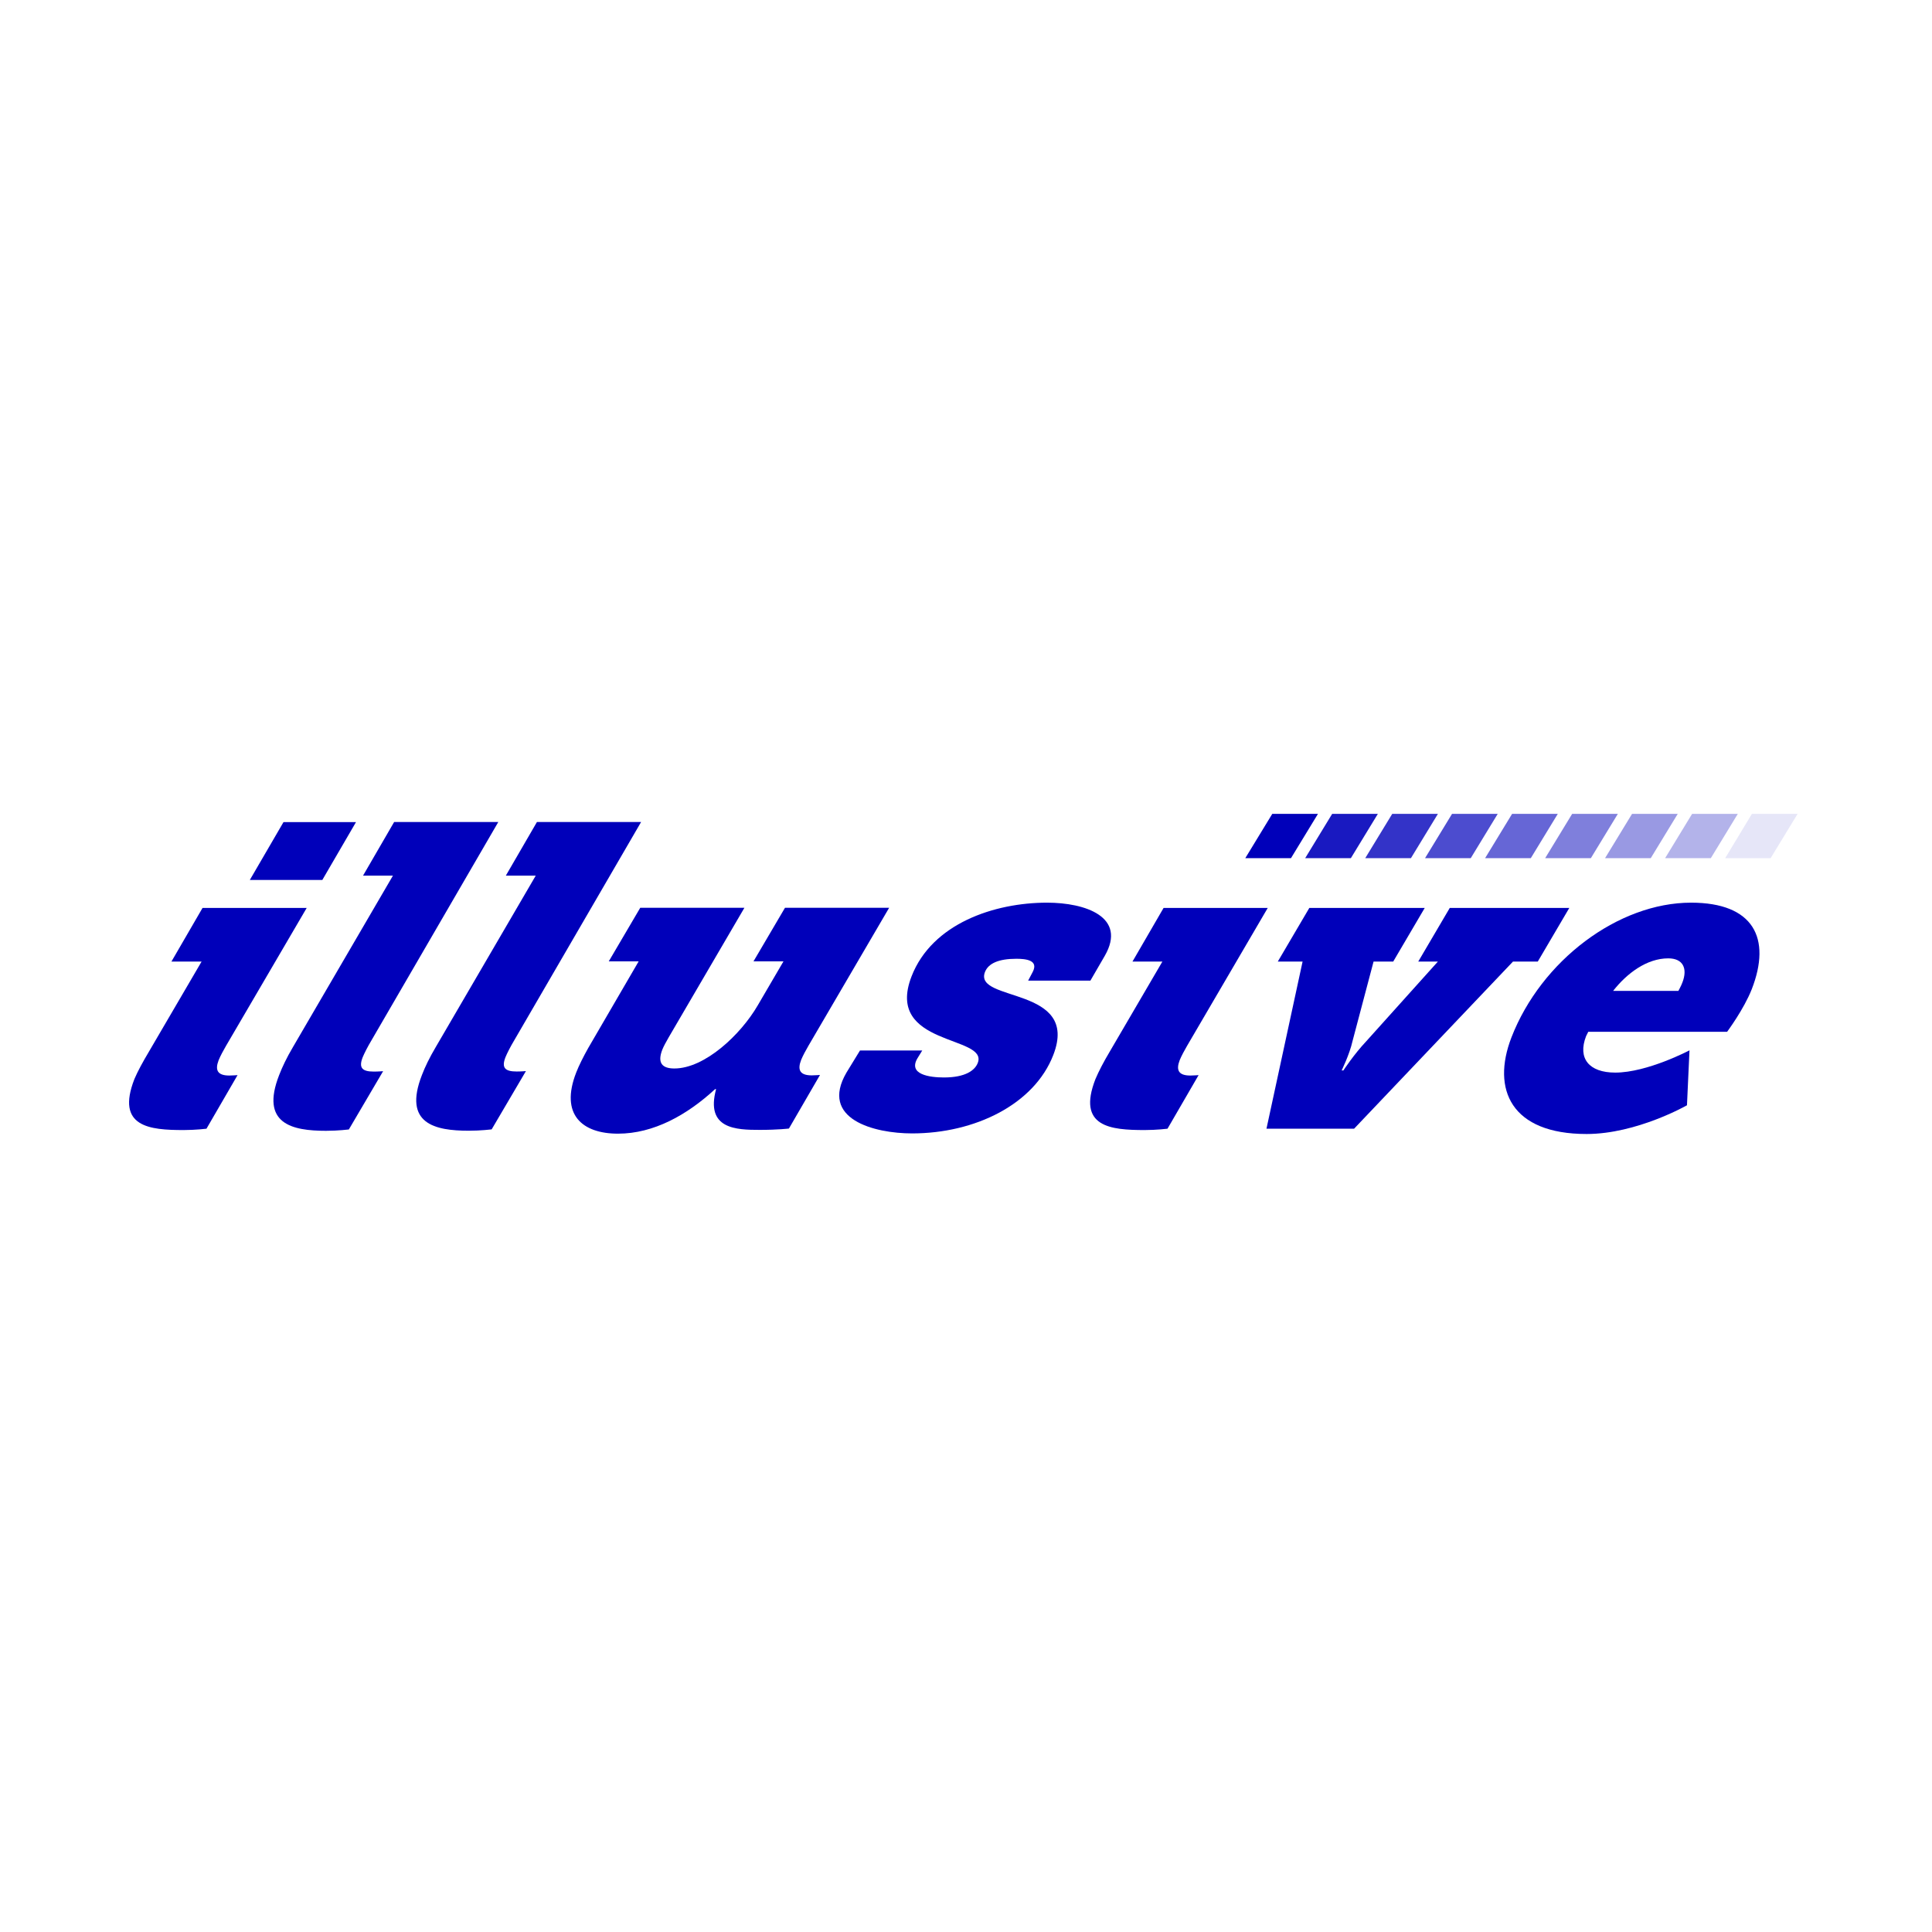
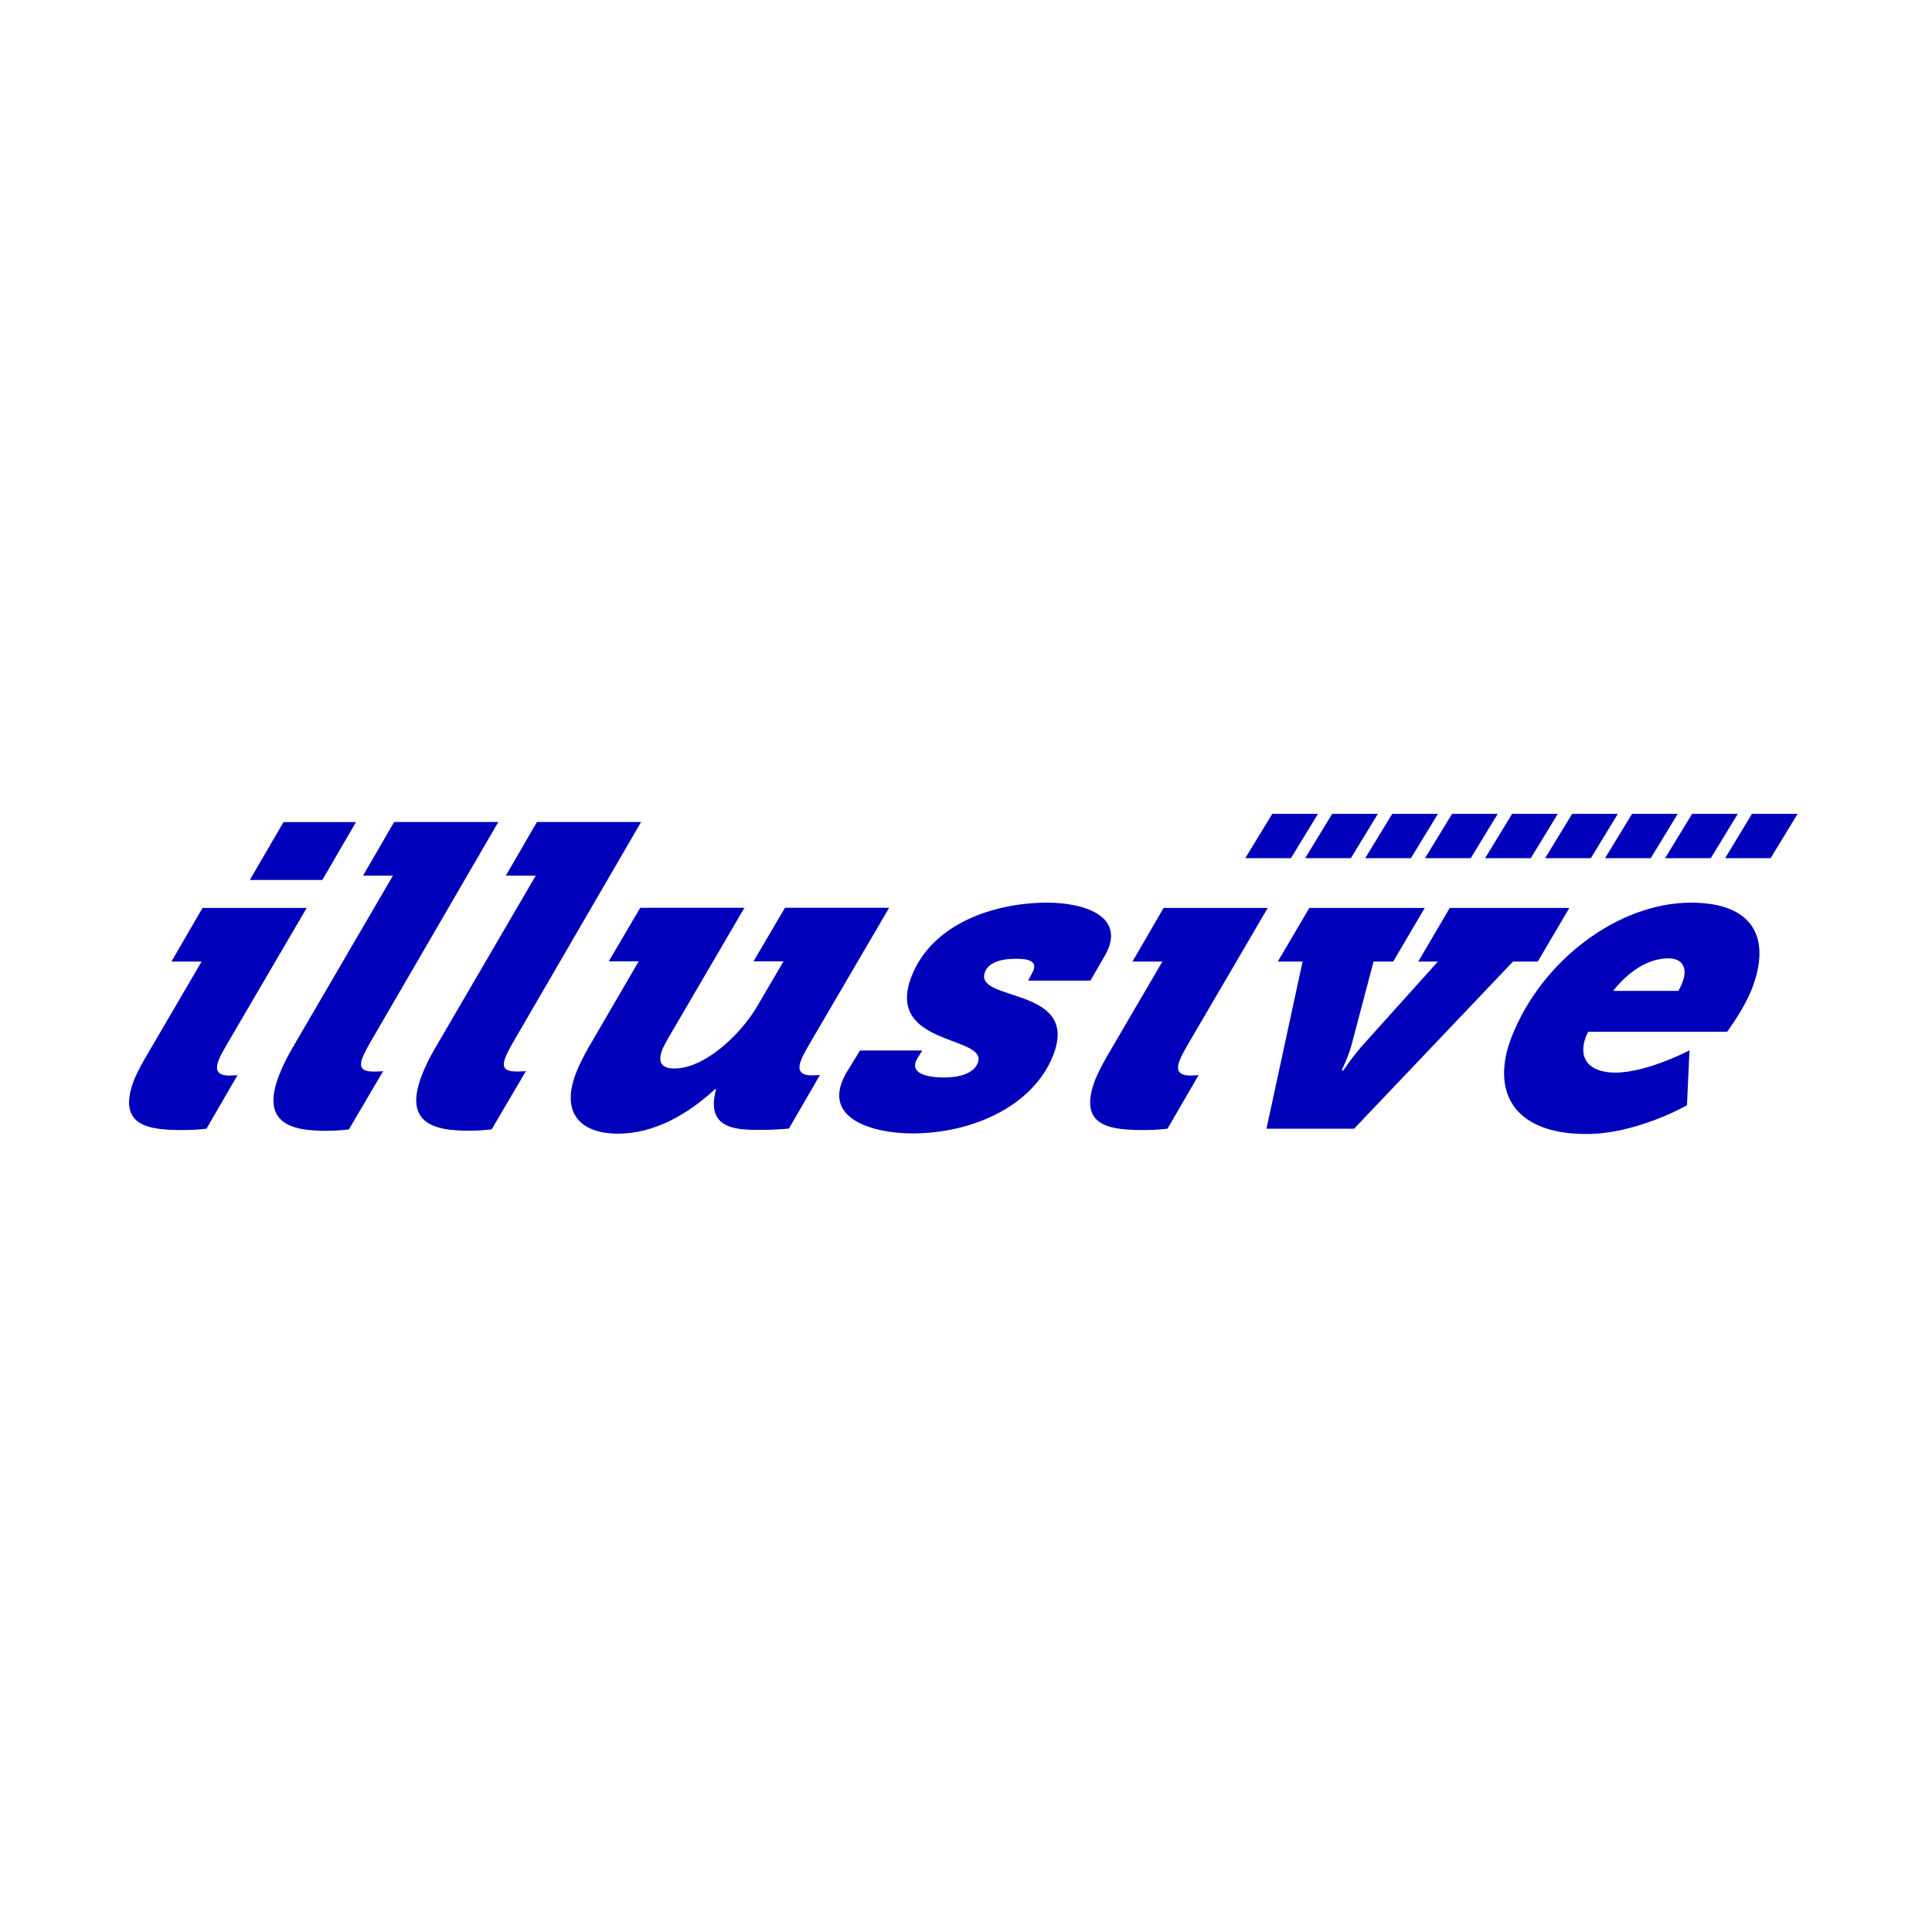
<svg xmlns="http://www.w3.org/2000/svg" version="1.1" id="Layer_1" x="0px" y="0px" viewBox="0 0 230 230" xml:space="preserve">
-   <style type="text/css">
- 	.st0{fill:#0000BA;}
- 	.st1{opacity:0.9;fill:#0000BA;enable-background:new    ;}
- 	.st2{opacity:0.8;fill:#0000BA;enable-background:new    ;}
- 	.st3{opacity:0.7;fill:#0000BA;enable-background:new    ;}
- 	.st4{opacity:0.6;fill:#0000BA;enable-background:new    ;}
- 	.st5{opacity:0.5;fill:#0000BA;enable-background:new    ;}
- 	.st6{opacity:0.4;fill:#0000BA;enable-background:new    ;}
- 	.st7{opacity:0.3;fill:#0000BA;enable-background:new    ;}
- 	.st8{opacity:0.1;fill:#0000BA;enable-background:new    ;}
- </style>
  <g>
    <g>
-       <path class="st0" d="M17.74,125.18L24,114.47h-3.59l3.7-6.38h12.4l-9.61,16.43c-0.3,0.52-0.66,1.17-0.87,1.69    c-0.45,1.17-0.16,1.83,1.27,1.83c0.4,0,0.98-0.05,0.98-0.05l-3.7,6.38c0,0-1.29,0.16-2.72,0.16c-4.03,0-8.09-0.35-5.86-6.07    C16.4,127.52,16.99,126.44,17.74,125.18z M33.75,97.87h8.63l-4.01,6.89h-8.63L33.75,97.87z" />
-       <path class="st0" d="M34.87,124.66l11.91-20.42h-3.56l3.7-6.38h12.4L44.2,123.89c-0.42,0.7-0.84,1.52-1.03,1.99    c-0.47,1.22-0.09,1.69,1.34,1.69c0.56,0,1.1-0.05,1.1-0.05l-4.08,6.94c0,0-1.29,0.16-2.72,0.16c-4.03,0-7.85-0.82-5.58-6.63    C33.61,127.01,34.12,125.93,34.87,124.66z" />
-       <path class="st0" d="M51.87,124.66l11.91-20.42h-3.56l3.7-6.38h12.4l-15.12,26.02c-0.42,0.7-0.84,1.52-1.03,1.99    c-0.47,1.22-0.09,1.69,1.34,1.69c0.56,0,1.1-0.05,1.1-0.05l-4.08,6.94c0,0-1.29,0.16-2.72,0.16c-4.03,0-7.85-0.82-5.58-6.63    C50.6,127.01,51.12,125.93,51.87,124.66z" />
-       <path class="st0" d="M70.03,124.76l6-10.31h-3.56l3.75-6.38h12.4l-9,15.4c-0.33,0.56-0.63,1.13-0.77,1.48    c-0.61,1.57-0.05,2.25,1.43,2.25c3.63,0,7.9-4.03,9.92-7.5l3.07-5.25H89.7l3.75-6.38h12.4l-9.61,16.43    c-0.3,0.52-0.66,1.17-0.87,1.69c-0.45,1.17-0.16,1.83,1.27,1.83c0.4,0,0.98-0.05,0.98-0.05l-3.7,6.38c0,0-1.29,0.16-3.47,0.16    c-2.81,0-6.49-0.09-5.2-4.85h-0.12c-3.33,3.07-7.31,5.3-11.56,5.3c-4.24,0-6.94-2.25-4.97-7.29    C68.91,126.87,69.45,125.79,70.03,124.76z" />
-       <path class="st0" d="M102.38,125.06h7.41l-0.56,0.91c-1.17,1.95,1.45,2.3,3.14,2.3c2.6,0,3.7-0.87,4.03-1.73    c1.29-3.31-11.13-1.95-7.88-10.31c2.44-6.28,9.84-8.77,16.13-8.77c4.55,0,9.54,1.69,6.87,6.33l-1.71,2.95h-7.41l0.54-1.03    c0.75-1.43-0.87-1.57-1.95-1.57c-2.13,0-3.33,0.56-3.73,1.57c-1.41,3.63,11.34,1.64,8.13,9.89c-2.27,5.86-9.31,9.33-16.81,9.33    c-4.5,0-11.04-1.69-7.81-7.24L102.38,125.06z" />
-       <path class="st0" d="M132.12,125.18l6.26-10.71h-3.56l3.7-6.38h12.4l-9.61,16.43c-0.3,0.52-0.66,1.17-0.87,1.69    c-0.45,1.17-0.16,1.83,1.27,1.83c0.4,0,0.98-0.05,0.98-0.05l-3.7,6.38c0,0-1.29,0.16-2.72,0.16c-4.03,0-8.09-0.35-5.86-6.07    C130.81,127.52,131.37,126.44,132.12,125.18z" />
-       <path class="st0" d="M155.07,114.47h-2.95l3.75-6.38h13.74l-3.75,6.38h-2.34l-2.51,9.49c-0.35,1.57-1.29,3.47-1.29,3.47h0.21    c0,0,1.24-1.9,2.72-3.47l8.53-9.49h-2.34l3.75-6.38h14.23l-3.75,6.38h-2.95l-18.92,19.9h-10.43L155.07,114.47z" />
-       <path class="st0" d="M201.32,107.46c7.45,0,9.59,4.24,7.22,10.31c-0.94,2.39-2.93,5.06-2.93,5.06h-16.53c0,0-0.14,0.26-0.26,0.52    c-1.03,2.65,0.35,4.34,3.47,4.34c3.82,0,8.84-2.65,8.84-2.65l-0.3,6.54c0,0-5.98,3.42-11.95,3.42c-8.98,0-11.34-5.3-8.95-11.49    C183.48,114.35,192.65,107.46,201.32,107.46z M199.8,117.98c0,0,0.38-0.7,0.49-1.03c0.63-1.64,0.09-2.86-1.69-2.86    c-2.55,0-4.92,1.78-6.56,3.87h7.76V117.98z" />
+       <path fill="#0000BA" class="st0" d="M17.74,125.18L24,114.47h-3.59l3.7-6.38h12.4l-9.61,16.43c-0.3,0.52-0.66,1.17-0.87,1.69    c-0.45,1.17-0.16,1.83,1.27,1.83c0.4,0,0.98-0.05,0.98-0.05l-3.7,6.38c0,0-1.29,0.16-2.72,0.16c-4.03,0-8.09-0.35-5.86-6.07    C16.4,127.52,16.99,126.44,17.74,125.18z M33.75,97.87h8.63l-4.01,6.89h-8.63L33.75,97.87z" />
+       <path fill="#0000BA" class="st0" d="M34.87,124.66l11.91-20.42h-3.56l3.7-6.38h12.4L44.2,123.89c-0.42,0.7-0.84,1.52-1.03,1.99    c-0.47,1.22-0.09,1.69,1.34,1.69c0.56,0,1.1-0.05,1.1-0.05l-4.08,6.94c0,0-1.29,0.16-2.72,0.16c-4.03,0-7.85-0.82-5.58-6.63    C33.61,127.01,34.12,125.93,34.87,124.66z" />
+       <path fill="#0000BA" class="st0" d="M51.87,124.66l11.91-20.42h-3.56l3.7-6.38h12.4l-15.12,26.02c-0.42,0.7-0.84,1.52-1.03,1.99    c-0.47,1.22-0.09,1.69,1.34,1.69c0.56,0,1.1-0.05,1.1-0.05l-4.08,6.94c0,0-1.29,0.16-2.72,0.16c-4.03,0-7.85-0.82-5.58-6.63    C50.6,127.01,51.12,125.93,51.87,124.66z" />
+       <path fill="#0000BA" class="st0" d="M70.03,124.76l6-10.31h-3.56l3.75-6.38h12.4l-9,15.4c-0.33,0.56-0.63,1.13-0.77,1.48    c-0.61,1.57-0.05,2.25,1.43,2.25c3.63,0,7.9-4.03,9.92-7.5l3.07-5.25H89.7l3.75-6.38h12.4l-9.61,16.43    c-0.3,0.52-0.66,1.17-0.87,1.69c-0.45,1.17-0.16,1.83,1.27,1.83c0.4,0,0.98-0.05,0.98-0.05l-3.7,6.38c0,0-1.29,0.16-3.47,0.16    c-2.81,0-6.49-0.09-5.2-4.85h-0.12c-3.33,3.07-7.31,5.3-11.56,5.3c-4.24,0-6.94-2.25-4.97-7.29    C68.91,126.87,69.45,125.79,70.03,124.76z" />
+       <path fill="#0000BA" class="st0" d="M102.38,125.06h7.41l-0.56,0.91c-1.17,1.95,1.45,2.3,3.14,2.3c2.6,0,3.7-0.87,4.03-1.73    c1.29-3.31-11.13-1.95-7.88-10.31c2.44-6.28,9.84-8.77,16.13-8.77c4.55,0,9.54,1.69,6.87,6.33l-1.71,2.95h-7.41l0.54-1.03    c0.75-1.43-0.87-1.57-1.95-1.57c-2.13,0-3.33,0.56-3.73,1.57c-1.41,3.63,11.34,1.64,8.13,9.89c-2.27,5.86-9.31,9.33-16.81,9.33    c-4.5,0-11.04-1.69-7.81-7.24L102.38,125.06z" />
+       <path fill="#0000BA" class="st0" d="M132.12,125.18l6.26-10.71h-3.56l3.7-6.38h12.4l-9.61,16.43c-0.3,0.52-0.66,1.17-0.87,1.69    c-0.45,1.17-0.16,1.83,1.27,1.83c0.4,0,0.98-0.05,0.98-0.05l-3.7,6.38c0,0-1.29,0.16-2.72,0.16c-4.03,0-8.09-0.35-5.86-6.07    C130.81,127.52,131.37,126.44,132.12,125.18z" />
+       <path fill="#0000BA" class="st0" d="M155.07,114.47h-2.95l3.75-6.38h13.74l-3.75,6.38h-2.34l-2.51,9.49c-0.35,1.57-1.29,3.47-1.29,3.47h0.21    c0,0,1.24-1.9,2.72-3.47l8.53-9.49h-2.34l3.75-6.38h14.23l-3.75,6.38h-2.95l-18.92,19.9h-10.43L155.07,114.47z" />
+       <path fill="#0000BA" class="st0" d="M201.32,107.46c7.45,0,9.59,4.24,7.22,10.31c-0.94,2.39-2.93,5.06-2.93,5.06h-16.53c0,0-0.14,0.26-0.26,0.52    c-1.03,2.65,0.35,4.34,3.47,4.34c3.82,0,8.84-2.65,8.84-2.65l-0.3,6.54c0,0-5.98,3.42-11.95,3.42c-8.98,0-11.34-5.3-8.95-11.49    C183.48,114.35,192.65,107.46,201.32,107.46z M199.8,117.98c0,0,0.38-0.7,0.49-1.03c0.63-1.64,0.09-2.86-1.69-2.86    c-2.55,0-4.92,1.78-6.56,3.87h7.76V117.98z" />
    </g>
    <g>
      <g>
        <g>
          <g>
            <g>
              <g>
-                 <path id="Path_532_3_" class="st0" d="M151.46,96.89h5.44l-3.21,5.27h-5.44L151.46,96.89z" />
-                 <path id="Path_533_3_" class="st1" d="M158.59,96.89h5.44l-3.21,5.27h-5.44L158.59,96.89z" />
-                 <path id="Path_534_3_" class="st2" d="M165.74,96.89h5.44l-3.21,5.27h-5.44L165.74,96.89z" />
-                 <path id="Path_535_3_" class="st3" d="M172.86,96.89h5.44l-3.21,5.27h-5.44L172.86,96.89z" />
-                 <path id="Path_536_3_" class="st4" d="M180.01,96.89h5.44l-3.21,5.27h-5.44L180.01,96.89z" />
-                 <path id="Path_537_3_" class="st5" d="M187.16,96.89h5.44l-3.21,5.27h-5.44L187.16,96.89z" />
-                 <path id="Path_538_3_" class="st6" d="M194.29,96.89h5.44l-3.21,5.27h-5.44L194.29,96.89z" />
-                 <path id="Path_539_3_" class="st7" d="M201.44,96.89h5.44l-3.21,5.27h-5.44L201.44,96.89z" />
-                 <path id="Path_540_3_" class="st8" d="M208.56,96.89H214l-3.21,5.27h-5.41L208.56,96.89z" />
+                 <path fill="#0000BA" id="Path_532_3_" class="st0" d="M151.46,96.89h5.44l-3.21,5.27h-5.44L151.46,96.89z" />
+                 <path fill="#0000BA" id="Path_533_3_" class="st1" d="M158.59,96.89h5.44l-3.21,5.27h-5.44L158.59,96.89z" />
+                 <path fill="#0000BA" id="Path_534_3_" class="st2" d="M165.74,96.89h5.44l-3.21,5.27h-5.44L165.74,96.89z" />
+                 <path fill="#0000BA" id="Path_535_3_" class="st3" d="M172.86,96.89h5.44l-3.21,5.27h-5.44L172.86,96.89z" />
+                 <path fill="#0000BA" id="Path_536_3_" class="st4" d="M180.01,96.89h5.44l-3.21,5.27h-5.44L180.01,96.89z" />
+                 <path fill="#0000BA" id="Path_537_3_" class="st5" d="M187.16,96.89h5.44l-3.21,5.27h-5.44L187.16,96.89z" />
+                 <path fill="#0000BA" id="Path_538_3_" class="st6" d="M194.29,96.89h5.44l-3.21,5.27h-5.44L194.29,96.89z" />
+                 <path fill="#0000BA" id="Path_539_3_" class="st7" d="M201.44,96.89h5.44l-3.21,5.27h-5.44L201.44,96.89z" />
+                 <path fill="#0000BA" id="Path_540_3_" class="st8" d="M208.56,96.89H214l-3.21,5.27h-5.41L208.56,96.89z" />
              </g>
            </g>
          </g>
        </g>
      </g>
    </g>
  </g>
</svg>
